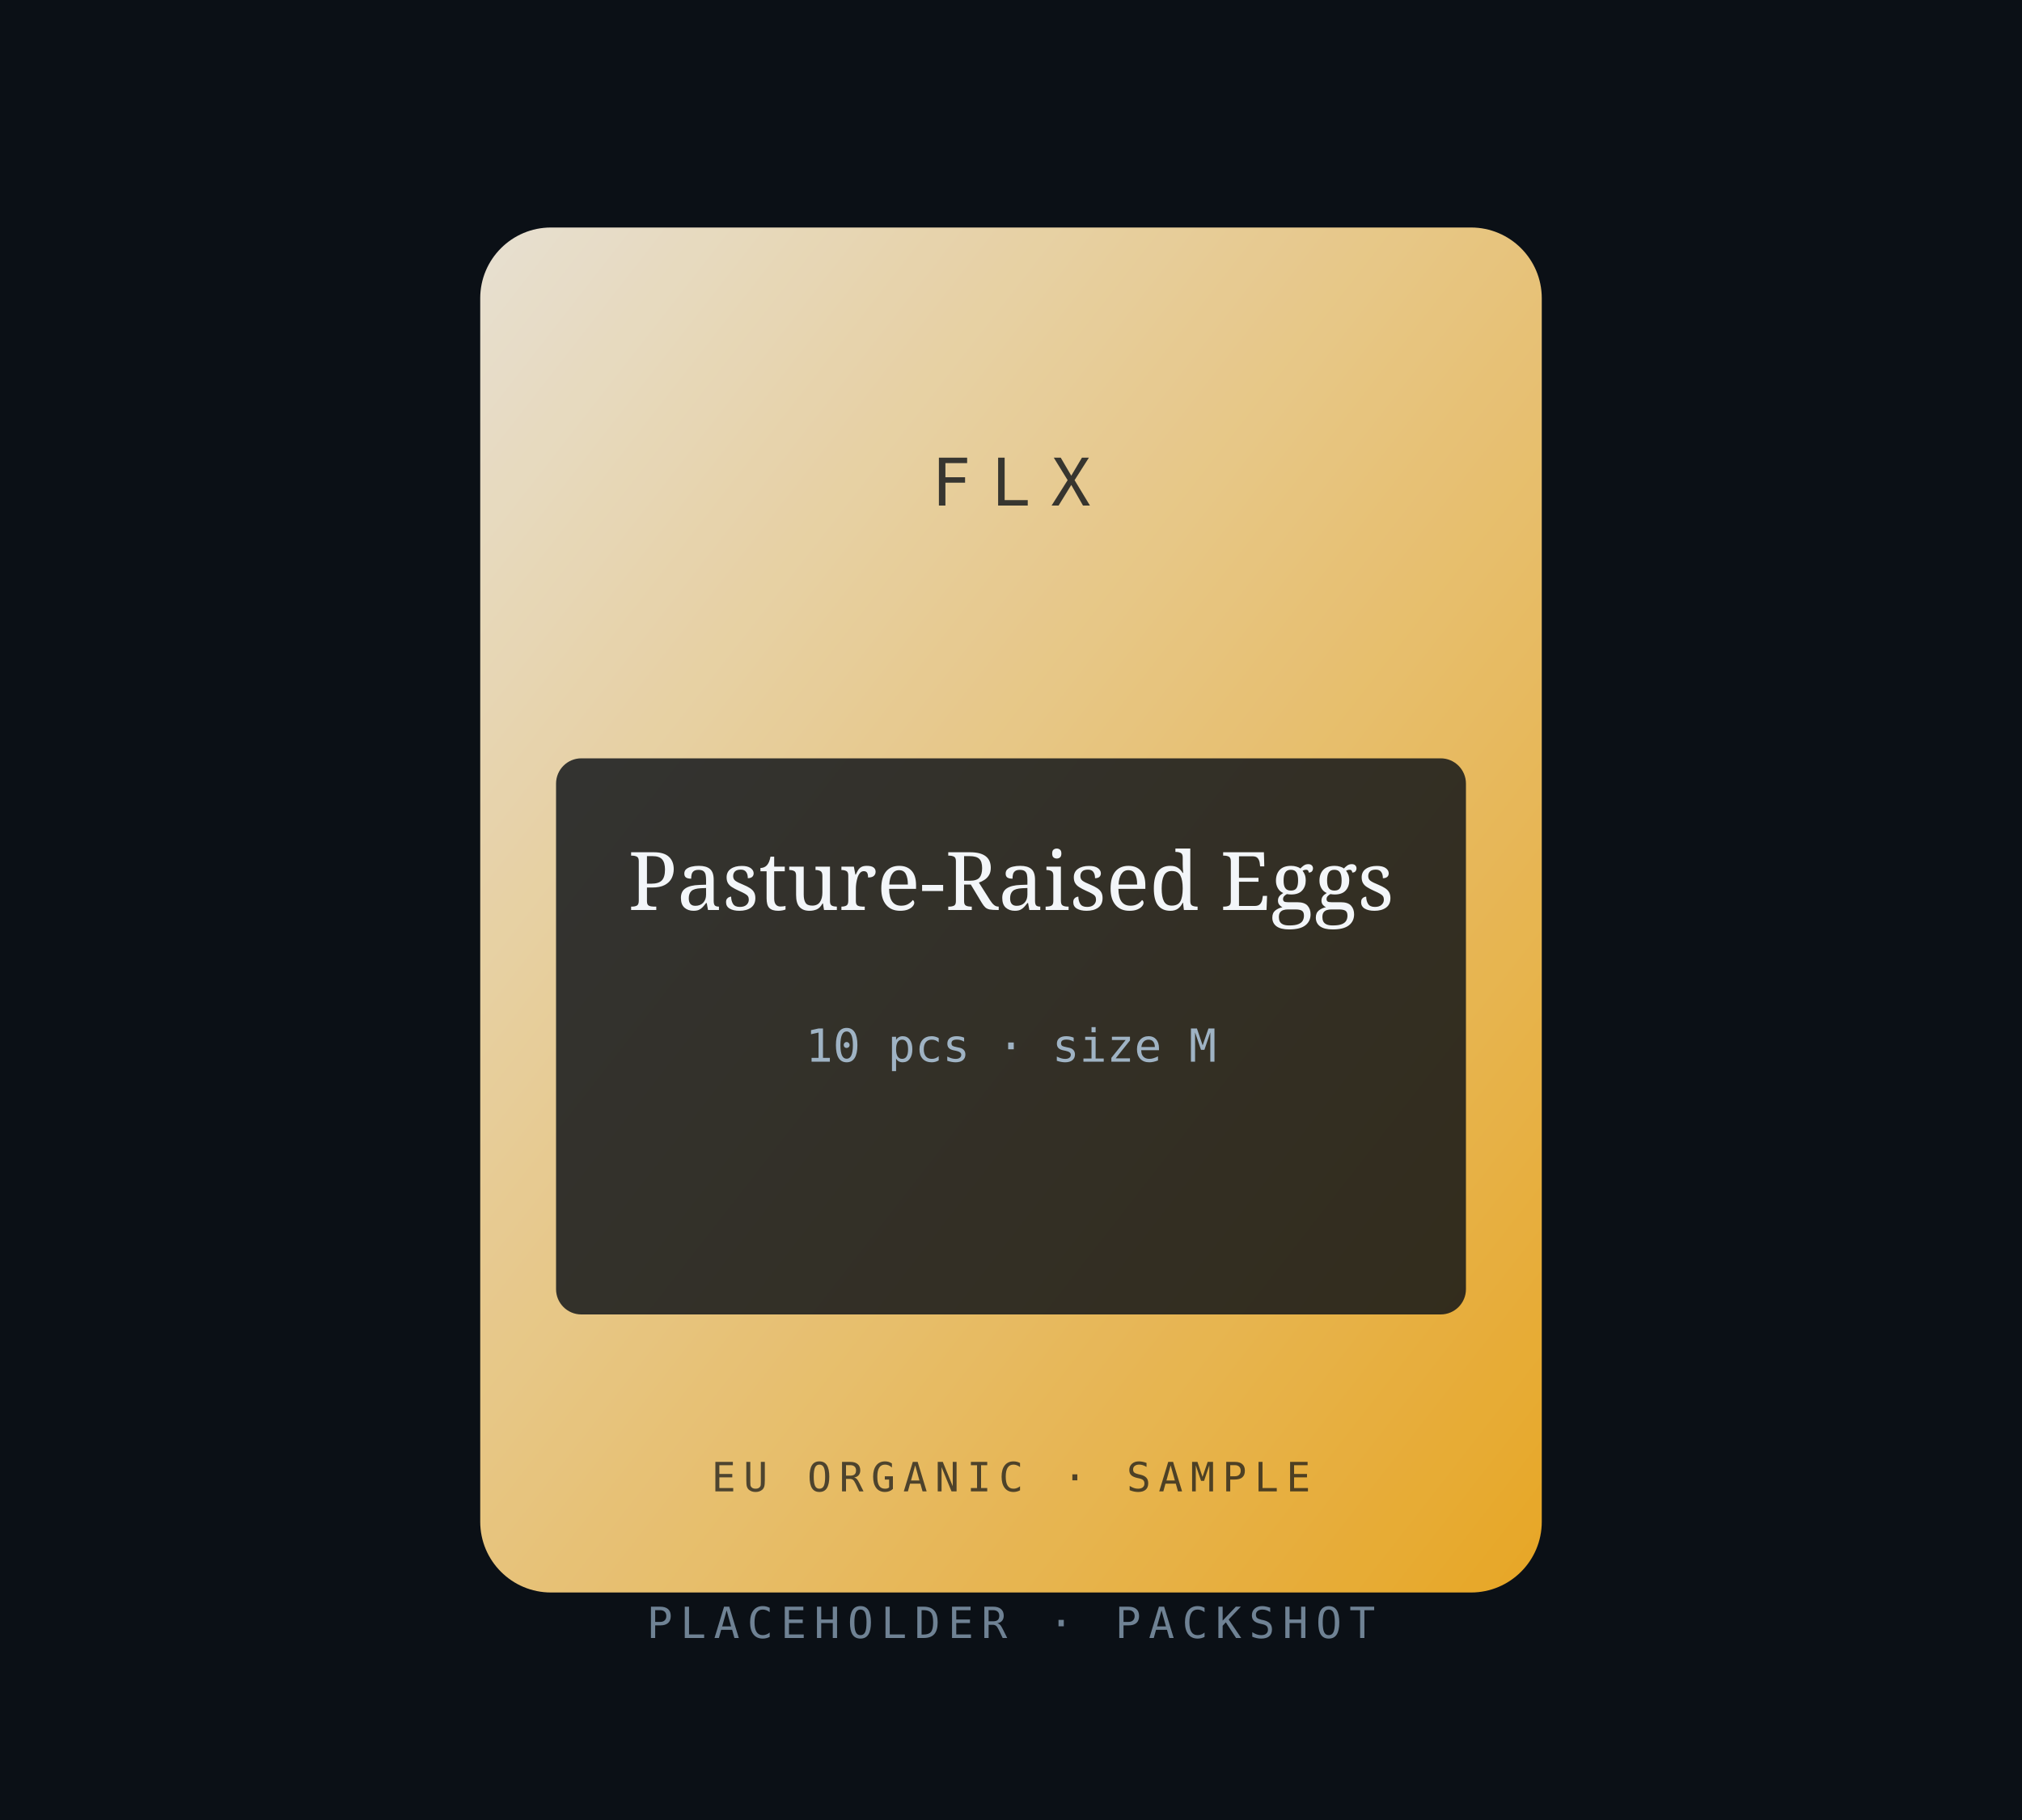
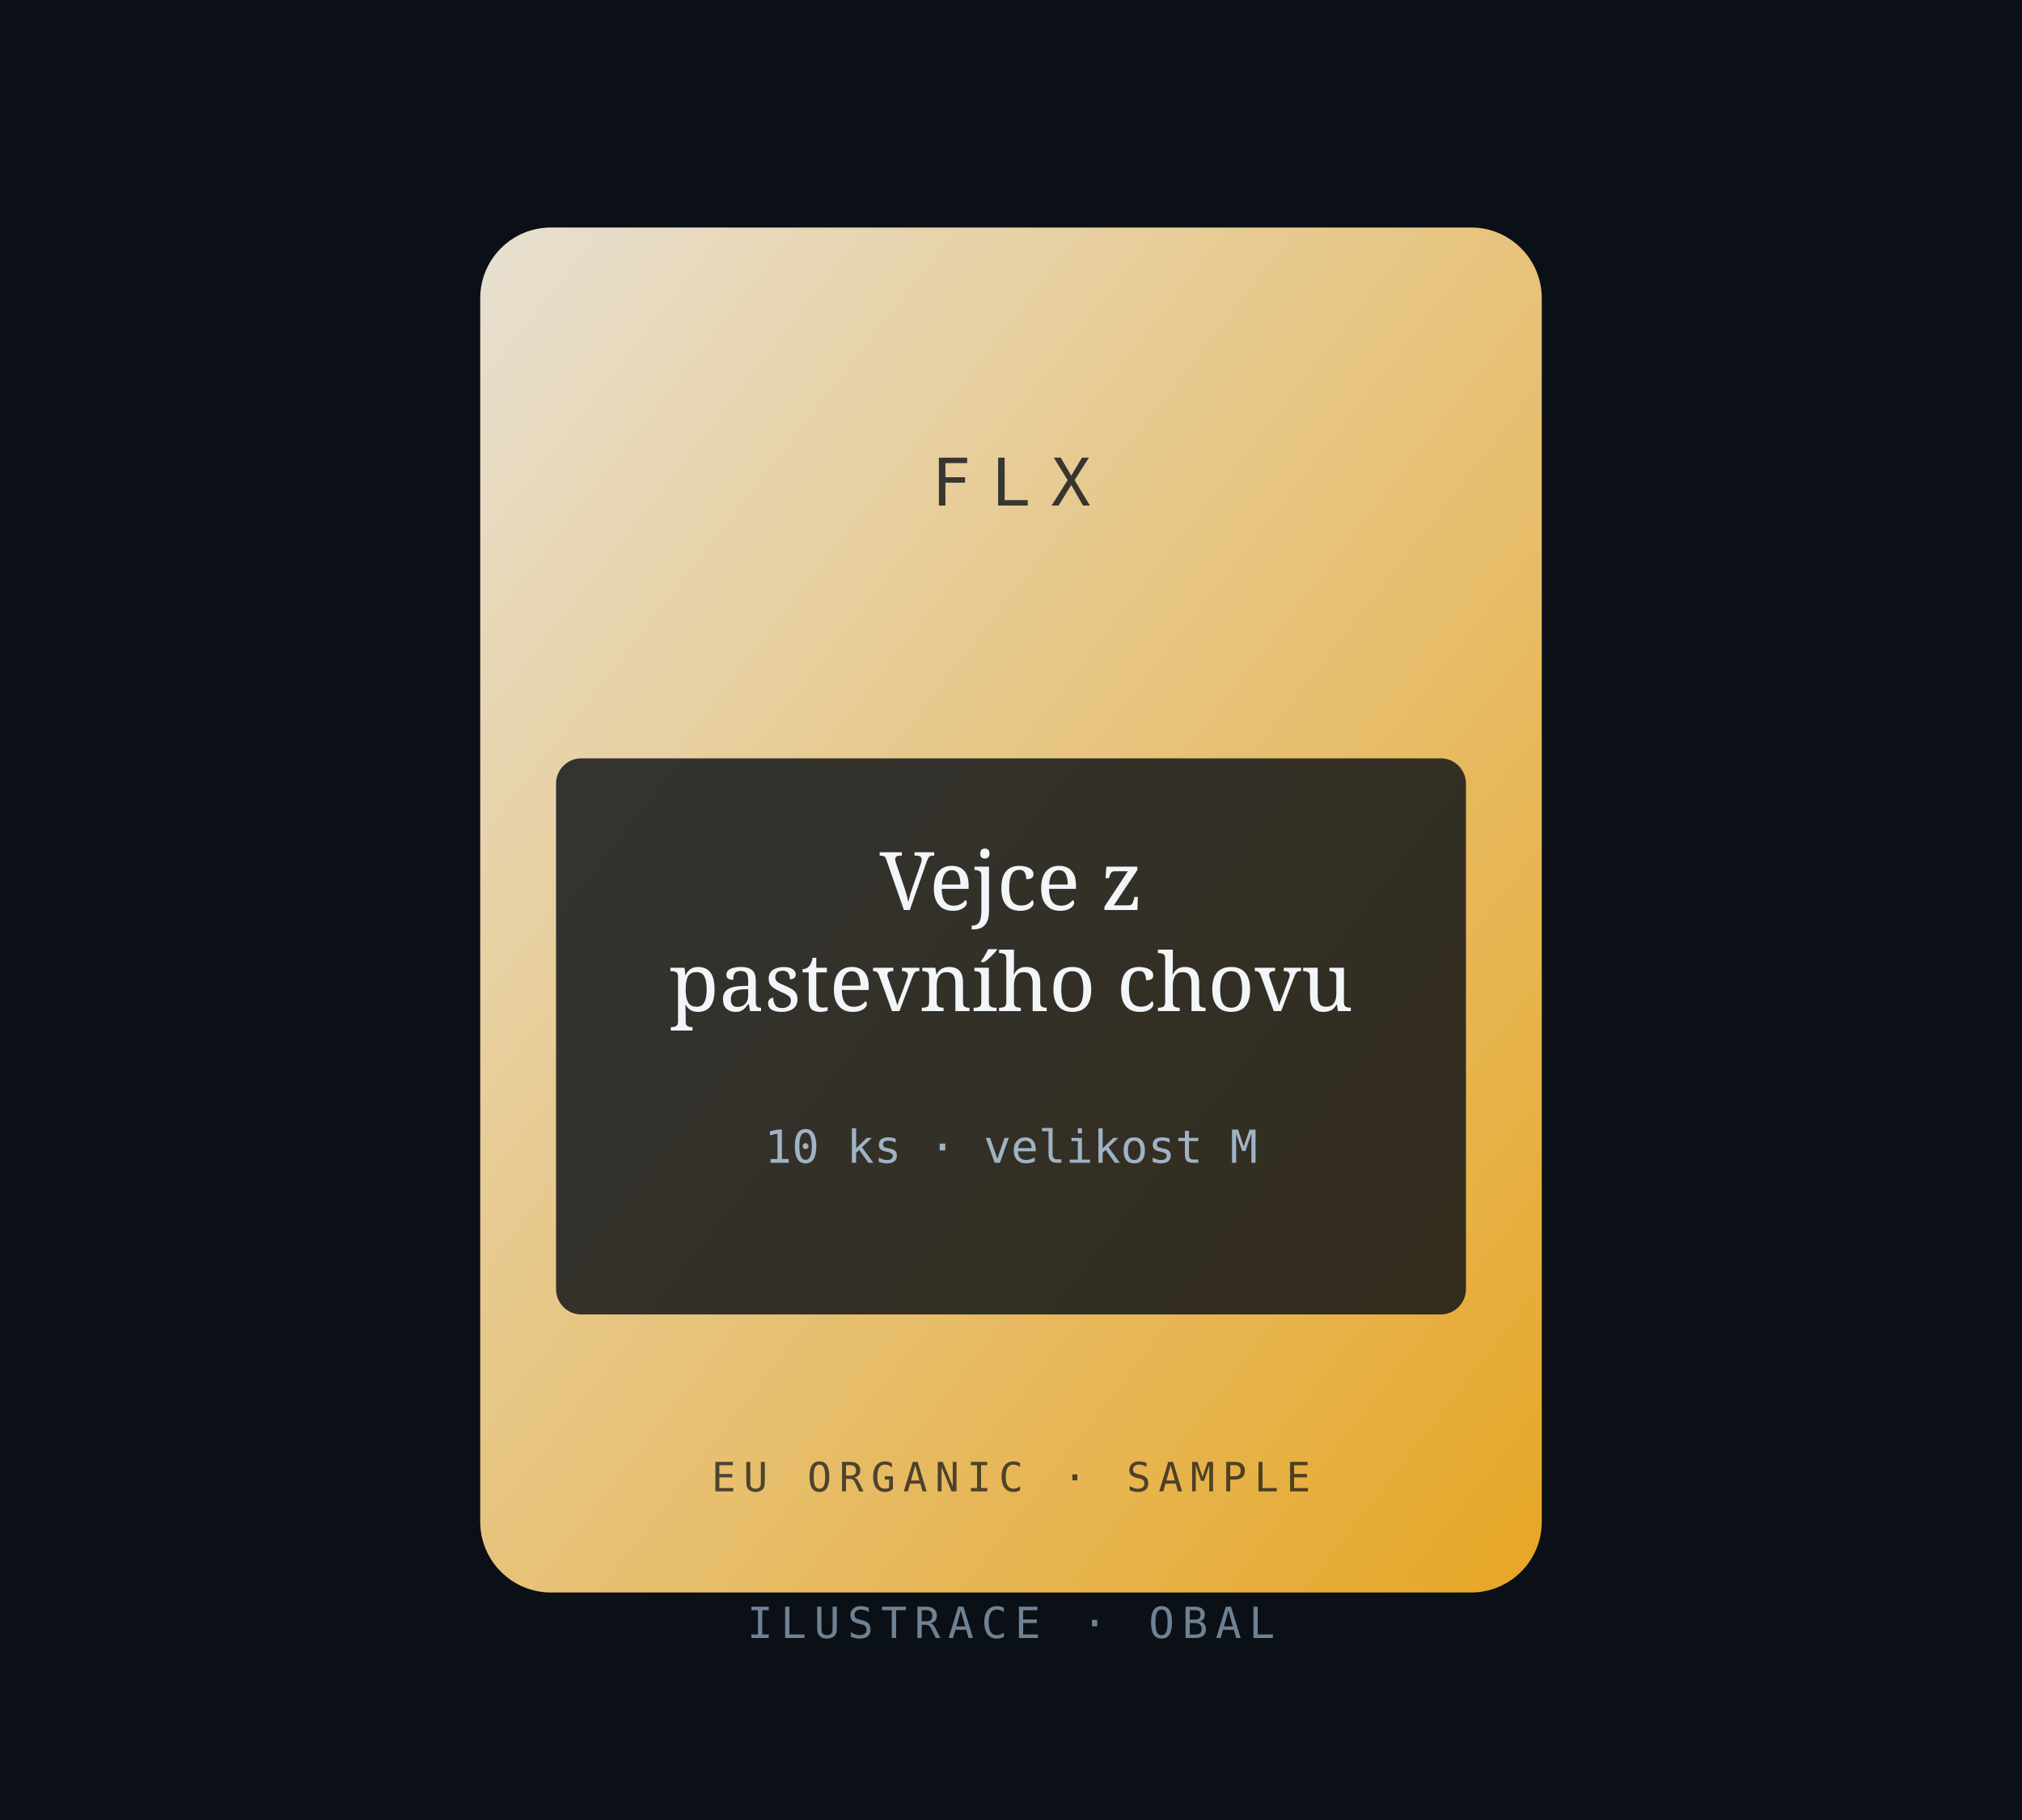
<svg xmlns="http://www.w3.org/2000/svg" viewBox="0 0 800 720" width="800" height="720">
  <defs>
    <linearGradient id="lb-eggs" x1="0" y1="0" x2="1" y2="1">
      <stop offset="0%" stop-color="#fff6e6" />
      <stop offset="100%" stop-color="#ffb627" />
    </linearGradient>
  </defs>
  <rect width="800" height="720" fill="#0b1016" />
  <rect x="190" y="90" width="420" height="540" rx="28" fill="url(#lb-eggs)" opacity="0.9" />
  <rect x="220" y="300" width="360" height="220" rx="10" fill="#0b1016" opacity="0.82" />
-   <text x="400" y="360" text-anchor="middle" font-family="Georgia, serif" font-size="32" fill="#f3f6f9">Pasture-Raised Eggs</text>
-   <text x="400" y="420" text-anchor="middle" font-family="ui-monospace, Menlo, monospace" font-size="18" fill="#9fb3c4">10 pcs · size M</text>
+   <text x="400" y="360" text-anchor="middle" font-family="Georgia, serif" font-size="32" fill="#f3f6f9">Vejce z</text>
+   <text x="400" y="400" text-anchor="middle" font-family="Georgia, serif" font-size="32" fill="#f3f6f9">pastevního chovu</text>
+   <text x="400" y="460" text-anchor="middle" font-family="ui-monospace, Menlo, monospace" font-size="18" fill="#9fb3c4">10 ks · velikost M</text>
  <text x="400" y="200" text-anchor="middle" font-family="ui-monospace, Menlo, monospace" font-size="26" letter-spacing="8" fill="#0b1016" opacity="0.8">FLX</text>
  <text x="400" y="590" text-anchor="middle" font-family="ui-monospace, Menlo, monospace" font-size="16" letter-spacing="3" fill="#0b1016" opacity="0.7">EU ORGANIC · SAMPLE</text>
-   <text x="400" y="648" text-anchor="middle" font-family="ui-monospace, Menlo, monospace" font-size="17" letter-spacing="3" fill="#6f8294">PLACEHOLDER · PACKSHOT</text>
+   <text x="400" y="648" text-anchor="middle" font-family="ui-monospace, Menlo, monospace" font-size="17" letter-spacing="3" fill="#6f8294">ILUSTRACE · OBAL</text>
</svg>
